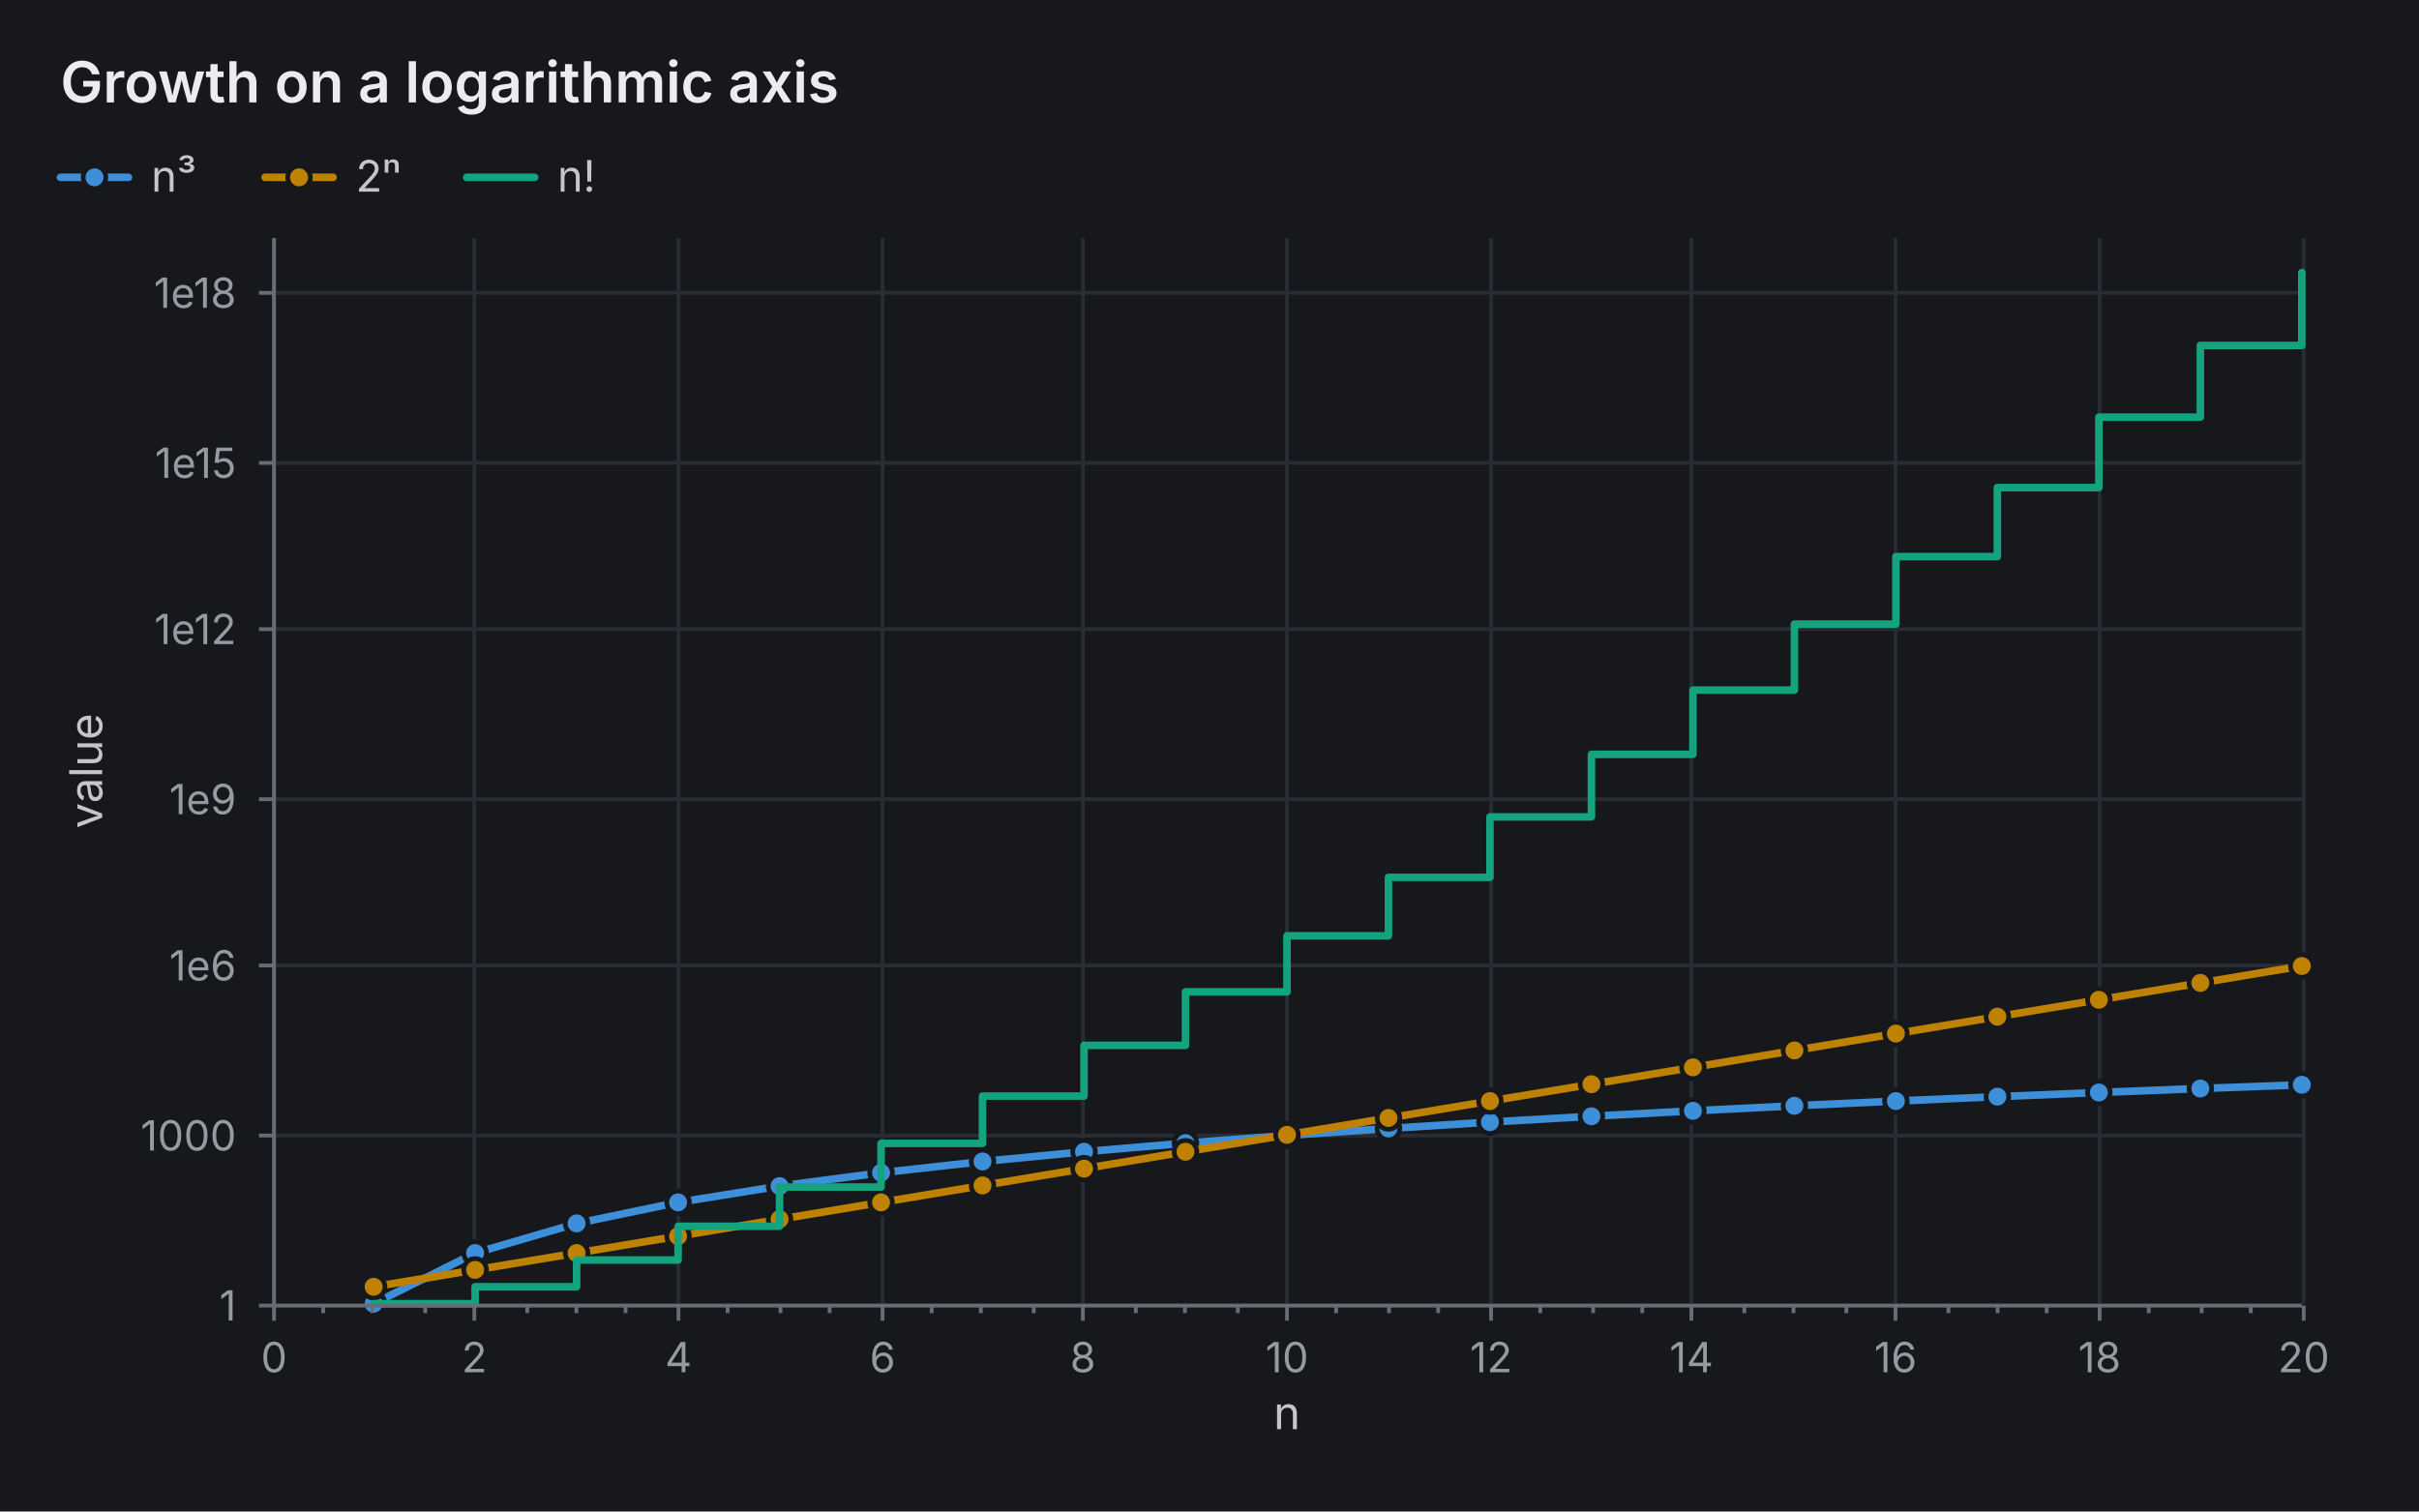
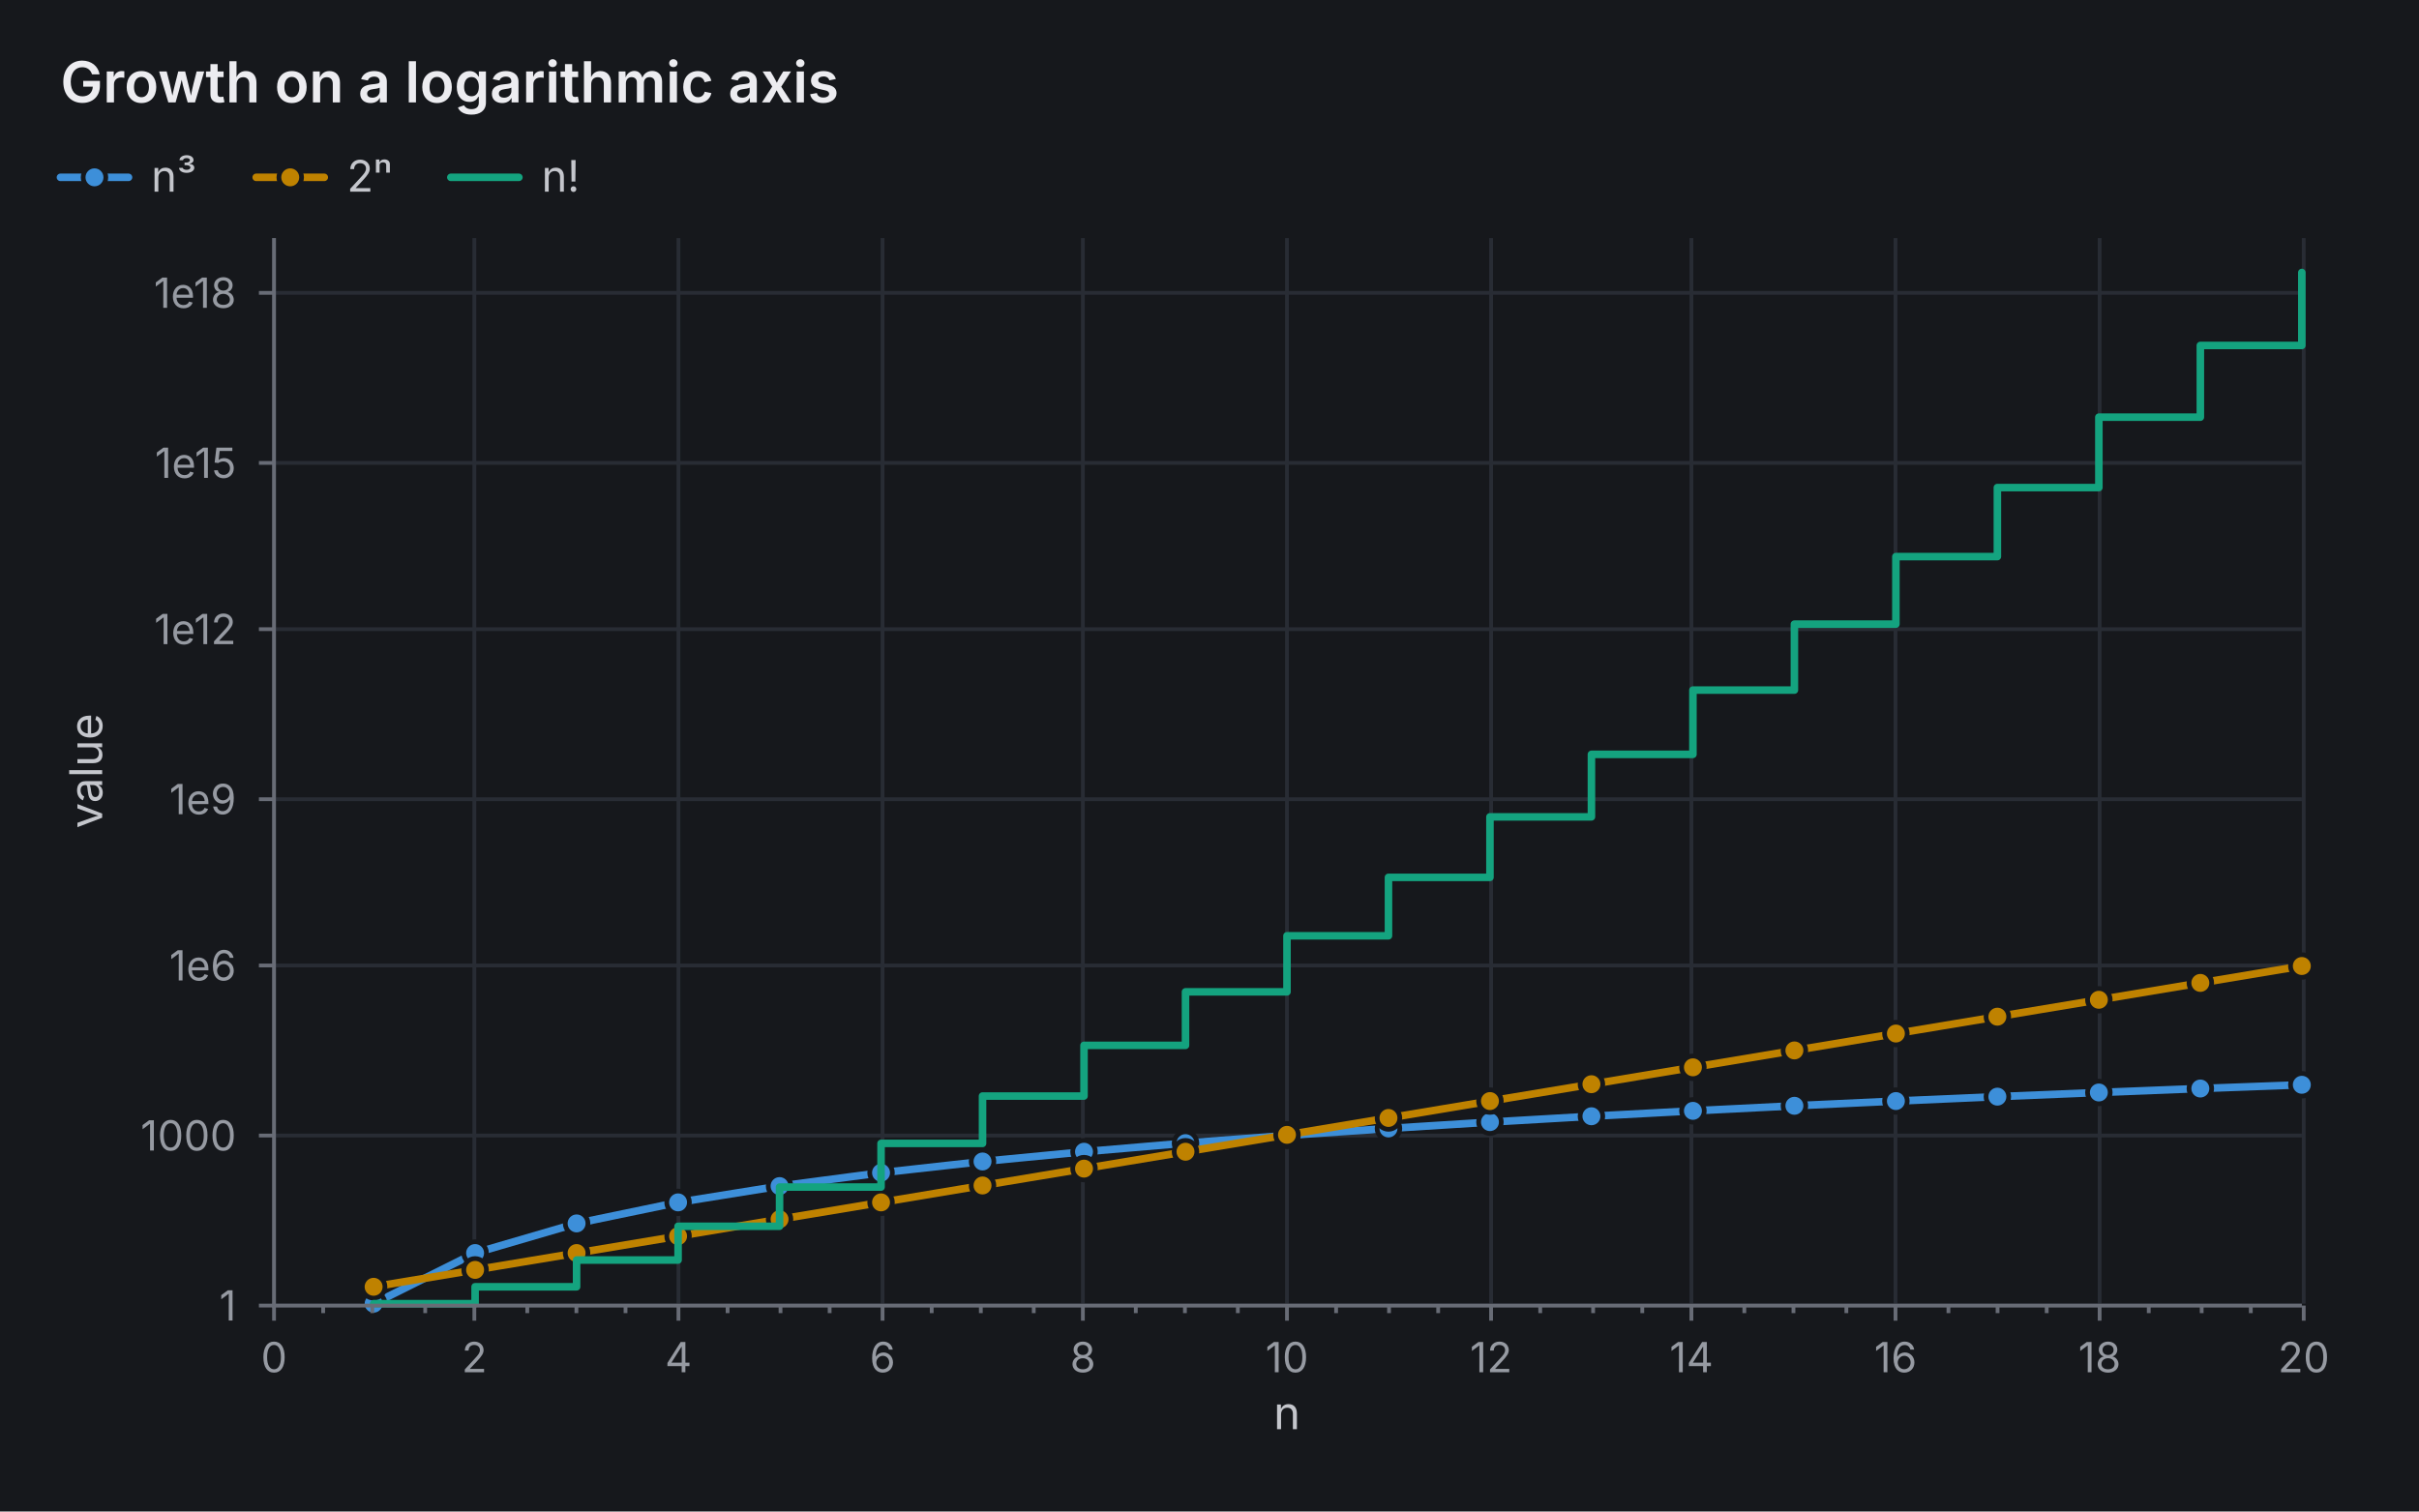
<svg xmlns="http://www.w3.org/2000/svg" width="640" height="400" viewBox="0 0 640 400">
  <defs>
    <clipPath id="c0">
      <path d="M66 57 L615 57 L615 351 L66 351 Z" />
    </clipPath>
  </defs>
  <path d="M0 0 L640 0 L640 400 L0 400 Z" fill="#16181c" />
  <text x="16" y="27.1" font-size="15" fill="#ececf0" text-anchor="start" font-family="Inter, &quot;Helvetica Neue&quot;, Helvetica, Arial, sans-serif" font-weight="600">Growth on a logarithmic axis</text>
  <path d="M16 46.93 L34 46.93" fill="none" stroke="#3d8fd9" stroke-width="2" stroke-linecap="round" />
  <path d="M28 46.93 C28 48.59 26.66 49.93 25 49.93 C23.34 49.93 22 48.59 22 46.93 C22 45.27 23.34 43.93 25 43.93 C26.66 43.93 28 45.27 28 46.93 Z" fill="#3d8fd9" stroke="#16181c" stroke-width="1.25" />
  <text x="40" y="50.725" font-size="11.5" fill="#c4c6cc" text-anchor="start" font-family="Inter, &quot;Helvetica Neue&quot;, Helvetica, Arial, sans-serif">n³</text>
-   <path d="M70.12 46.93 L88.12 46.93" fill="none" stroke="#bf8200" stroke-width="2" stroke-linecap="round" />
-   <path d="M82.12 46.93 C82.12 48.59 80.78 49.93 79.12 49.93 C77.47 49.93 76.12 48.59 76.12 46.93 C76.12 45.27 77.47 43.93 79.12 43.93 C80.78 43.93 82.12 45.27 82.12 46.93 Z" fill="#bf8200" stroke="#16181c" stroke-width="1.25" />
-   <text x="94.122" y="50.725" font-size="11.5" fill="#c4c6cc" text-anchor="start" font-family="Inter, &quot;Helvetica Neue&quot;, Helvetica, Arial, sans-serif">2ⁿ</text>
-   <path d="M123.46 46.93 L141.46 46.93" fill="none" stroke="#14a37f" stroke-width="2" stroke-linecap="round" />
-   <text x="147.462" y="50.725" font-size="11.5" fill="#c4c6cc" text-anchor="start" font-family="Inter, &quot;Helvetica Neue&quot;, Helvetica, Arial, sans-serif">n!</text>
+   <path d="M67.79 46.93 L85.79 46.93" fill="none" stroke="#bf8200" stroke-width="2" stroke-linecap="round" />
+   <path d="M79.79 46.93 C79.79 48.59 78.45 49.93 76.79 49.93 C75.13 49.93 73.79 48.59 73.79 46.93 C73.79 45.27 75.13 43.93 76.79 43.93 C78.45 43.93 79.79 45.27 79.79 46.93 Z" fill="#bf8200" stroke="#16181c" stroke-width="1.25" />
+   <text x="91.79" y="50.725" font-size="11.5" fill="#c4c6cc" text-anchor="start" font-family="Inter, &quot;Helvetica Neue&quot;, Helvetica, Arial, sans-serif">2ⁿ</text>
+   <path d="M119.28 46.93 L137.28 46.93" fill="none" stroke="#14a37f" stroke-width="2" stroke-linecap="round" />
+   <text x="143.278" y="50.725" font-size="11.5" fill="#c4c6cc" text-anchor="start" font-family="Inter, &quot;Helvetica Neue&quot;, Helvetica, Arial, sans-serif">n!</text>
  <path d="M72 345.5 L609 345.5" fill="none" stroke="#282c34" stroke-width="1" />
  <path d="M72 300.5 L609 300.5" fill="none" stroke="#282c34" stroke-width="1" />
  <path d="M72 255.5 L609 255.5" fill="none" stroke="#282c34" stroke-width="1" />
  <path d="M72 211.5 L609 211.5" fill="none" stroke="#282c34" stroke-width="1" />
  <path d="M72 166.5 L609 166.5" fill="none" stroke="#282c34" stroke-width="1" />
  <path d="M72 122.5 L609 122.5" fill="none" stroke="#282c34" stroke-width="1" />
  <path d="M72 77.5 L609 77.5" fill="none" stroke="#282c34" stroke-width="1" />
  <path d="M72.5 63 L72.5 345" fill="none" stroke="#282c34" stroke-width="1" />
  <path d="M125.5 63 L125.5 345" fill="none" stroke="#282c34" stroke-width="1" />
  <path d="M179.5 63 L179.5 345" fill="none" stroke="#282c34" stroke-width="1" />
  <path d="M233.5 63 L233.5 345" fill="none" stroke="#282c34" stroke-width="1" />
  <path d="M286.5 63 L286.5 345" fill="none" stroke="#282c34" stroke-width="1" />
  <path d="M340.5 63 L340.5 345" fill="none" stroke="#282c34" stroke-width="1" />
  <path d="M394.5 63 L394.5 345" fill="none" stroke="#282c34" stroke-width="1" />
  <path d="M447.5 63 L447.5 345" fill="none" stroke="#282c34" stroke-width="1" />
  <path d="M501.5 63 L501.5 345" fill="none" stroke="#282c34" stroke-width="1" />
  <path d="M555.5 63 L555.5 345" fill="none" stroke="#282c34" stroke-width="1" />
  <path d="M609.5 63 L609.5 345" fill="none" stroke="#282c34" stroke-width="1" />
  <g clip-path="url(#c0)">
    <path d="M98.85 345 L125.7 331.6 L152.55 323.76 L179.4 318.19 L206.25 313.88 L233.1 310.35 L259.95 307.37 L286.8 304.79 L313.65 302.51 L340.5 300.47 L367.35 298.63 L394.2 296.95 L421.05 295.4 L447.9 293.97 L474.75 292.63 L501.6 291.38 L528.45 290.21 L555.3 289.11 L582.15 288.06 L609 287.07" fill="none" stroke="#3d8fd9" stroke-width="2" stroke-linecap="round" stroke-linejoin="round" />
    <path d="M101.85 345 C101.85 346.66 100.51 348 98.85 348 C97.19 348 95.85 346.66 95.85 345 C95.85 343.34 97.19 342 98.85 342 C100.51 342 101.85 343.34 101.85 345 Z" fill="#3d8fd9" stroke="#16181c" stroke-width="1.25" />
    <path d="M128.7 331.6 C128.7 333.25 127.36 334.6 125.7 334.6 C124.04 334.6 122.7 333.25 122.7 331.6 C122.7 329.94 124.04 328.6 125.7 328.6 C127.36 328.6 128.7 329.94 128.7 331.6 Z" fill="#3d8fd9" stroke="#16181c" stroke-width="1.25" />
    <path d="M155.55 323.76 C155.55 325.41 154.21 326.76 152.55 326.76 C150.89 326.76 149.55 325.41 149.55 323.76 C149.55 322.1 150.89 320.76 152.55 320.76 C154.21 320.76 155.55 322.1 155.55 323.76 Z" fill="#3d8fd9" stroke="#16181c" stroke-width="1.25" />
    <path d="M182.4 318.19 C182.4 319.85 181.06 321.19 179.4 321.19 C177.74 321.19 176.4 319.85 176.4 318.19 C176.4 316.54 177.74 315.19 179.4 315.19 C181.06 315.19 182.4 316.54 182.4 318.19 Z" fill="#3d8fd9" stroke="#16181c" stroke-width="1.25" />
    <path d="M209.25 313.88 C209.25 315.53 207.91 316.88 206.25 316.88 C204.59 316.88 203.25 315.53 203.25 313.88 C203.25 312.22 204.59 310.88 206.25 310.88 C207.91 310.88 209.25 312.22 209.25 313.88 Z" fill="#3d8fd9" stroke="#16181c" stroke-width="1.25" />
    <path d="M236.1 310.35 C236.1 312.01 234.76 313.35 233.1 313.35 C231.44 313.35 230.1 312.01 230.1 310.35 C230.1 308.69 231.44 307.35 233.1 307.35 C234.76 307.35 236.1 308.69 236.1 310.35 Z" fill="#3d8fd9" stroke="#16181c" stroke-width="1.25" />
    <path d="M262.95 307.37 C262.95 309.03 261.61 310.37 259.95 310.37 C258.29 310.37 256.95 309.03 256.95 307.37 C256.95 305.71 258.29 304.37 259.95 304.37 C261.61 304.37 262.95 305.71 262.95 307.37 Z" fill="#3d8fd9" stroke="#16181c" stroke-width="1.25" />
    <path d="M289.8 304.79 C289.8 306.45 288.46 307.79 286.8 307.79 C285.14 307.79 283.8 306.45 283.8 304.79 C283.8 303.13 285.14 301.79 286.8 301.79 C288.46 301.79 289.8 303.13 289.8 304.79 Z" fill="#3d8fd9" stroke="#16181c" stroke-width="1.25" />
    <path d="M316.65 302.51 C316.65 304.17 315.31 305.51 313.65 305.51 C311.99 305.51 310.65 304.17 310.65 302.51 C310.65 300.85 311.99 299.51 313.65 299.51 C315.31 299.51 316.65 300.85 316.65 302.51 Z" fill="#3d8fd9" stroke="#16181c" stroke-width="1.25" />
    <path d="M343.5 300.47 C343.5 302.13 342.16 303.47 340.5 303.47 C338.84 303.47 337.5 302.13 337.5 300.47 C337.5 298.82 338.84 297.47 340.5 297.47 C342.16 297.47 343.5 298.82 343.5 300.47 Z" fill="#3d8fd9" stroke="#16181c" stroke-width="1.25" />
    <path d="M370.35 298.63 C370.35 300.29 369.01 301.63 367.35 301.63 C365.69 301.63 364.35 300.29 364.35 298.63 C364.35 296.97 365.69 295.63 367.35 295.63 C369.01 295.63 370.35 296.97 370.35 298.63 Z" fill="#3d8fd9" stroke="#16181c" stroke-width="1.25" />
    <path d="M397.2 296.95 C397.2 298.6 395.86 299.95 394.2 299.95 C392.54 299.95 391.2 298.6 391.2 296.95 C391.2 295.29 392.54 293.95 394.2 293.95 C395.86 293.95 397.2 295.29 397.2 296.95 Z" fill="#3d8fd9" stroke="#16181c" stroke-width="1.25" />
    <path d="M424.05 295.4 C424.05 297.06 422.71 298.4 421.05 298.4 C419.39 298.4 418.05 297.06 418.05 295.4 C418.05 293.74 419.39 292.4 421.05 292.4 C422.71 292.4 424.05 293.74 424.05 295.4 Z" fill="#3d8fd9" stroke="#16181c" stroke-width="1.25" />
    <path d="M450.9 293.97 C450.9 295.62 449.56 296.97 447.9 296.97 C446.24 296.97 444.9 295.62 444.9 293.97 C444.9 292.31 446.24 290.97 447.9 290.97 C449.56 290.97 450.9 292.31 450.9 293.97 Z" fill="#3d8fd9" stroke="#16181c" stroke-width="1.25" />
    <path d="M477.75 292.63 C477.75 294.29 476.41 295.63 474.75 295.63 C473.09 295.63 471.75 294.29 471.75 292.63 C471.75 290.98 473.09 289.63 474.75 289.63 C476.41 289.63 477.75 290.98 477.75 292.63 Z" fill="#3d8fd9" stroke="#16181c" stroke-width="1.25" />
    <path d="M504.6 291.38 C504.6 293.04 503.26 294.38 501.6 294.38 C499.94 294.38 498.6 293.04 498.6 291.38 C498.6 289.73 499.94 288.38 501.6 288.38 C503.26 288.38 504.6 289.73 504.6 291.38 Z" fill="#3d8fd9" stroke="#16181c" stroke-width="1.25" />
    <path d="M531.45 290.21 C531.45 291.87 530.11 293.21 528.45 293.21 C526.79 293.21 525.45 291.87 525.45 290.21 C525.45 288.56 526.79 287.21 528.45 287.21 C530.11 287.21 531.45 288.56 531.45 290.21 Z" fill="#3d8fd9" stroke="#16181c" stroke-width="1.25" />
    <path d="M558.3 289.11 C558.3 290.76 556.96 292.11 555.3 292.11 C553.64 292.11 552.3 290.76 552.3 289.11 C552.3 287.45 553.64 286.11 555.3 286.11 C556.96 286.11 558.3 287.45 558.3 289.11 Z" fill="#3d8fd9" stroke="#16181c" stroke-width="1.25" />
    <path d="M585.15 288.06 C585.15 289.72 583.81 291.06 582.15 291.06 C580.49 291.06 579.15 289.72 579.15 288.06 C579.15 286.4 580.49 285.06 582.15 285.06 C583.81 285.06 585.15 286.4 585.15 288.06 Z" fill="#3d8fd9" stroke="#16181c" stroke-width="1.25" />
    <path d="M612 287.07 C612 288.73 610.66 290.07 609 290.07 C607.34 290.07 606 288.73 606 287.07 C606 285.41 607.34 284.07 609 284.07 C610.66 284.07 612 285.41 612 287.07 Z" fill="#3d8fd9" stroke="#16181c" stroke-width="1.25" />
    <path d="M98.85 340.53 L125.7 336.06 L152.55 331.6 L179.4 327.13 L206.25 322.66 L233.1 318.19 L259.95 313.72 L286.8 309.26 L313.65 304.79 L340.5 300.32 L367.35 295.85 L394.2 291.38 L421.05 286.92 L447.9 282.45 L474.75 277.98 L501.6 273.51 L528.45 269.05 L555.3 264.58 L582.15 260.11 L609 255.64" fill="none" stroke="#bf8200" stroke-width="2" stroke-linecap="round" stroke-linejoin="round" />
    <path d="M101.85 340.53 C101.85 342.19 100.51 343.53 98.85 343.53 C97.19 343.53 95.85 342.19 95.85 340.53 C95.85 338.88 97.19 337.53 98.85 337.53 C100.51 337.53 101.85 338.88 101.85 340.53 Z" fill="#bf8200" stroke="#16181c" stroke-width="1.25" />
    <path d="M128.7 336.06 C128.7 337.72 127.36 339.06 125.7 339.06 C124.04 339.06 122.7 337.72 122.7 336.06 C122.7 334.41 124.04 333.06 125.7 333.06 C127.36 333.06 128.7 334.41 128.7 336.06 Z" fill="#bf8200" stroke="#16181c" stroke-width="1.25" />
    <path d="M155.55 331.6 C155.55 333.25 154.21 334.6 152.55 334.6 C150.89 334.6 149.55 333.25 149.55 331.6 C149.55 329.94 150.89 328.6 152.55 328.6 C154.21 328.6 155.55 329.94 155.55 331.6 Z" fill="#bf8200" stroke="#16181c" stroke-width="1.25" />
    <path d="M182.4 327.13 C182.4 328.79 181.06 330.13 179.4 330.13 C177.74 330.13 176.4 328.79 176.4 327.13 C176.4 325.47 177.74 324.13 179.4 324.13 C181.06 324.13 182.4 325.47 182.4 327.13 Z" fill="#bf8200" stroke="#16181c" stroke-width="1.25" />
    <path d="M209.25 322.66 C209.25 324.32 207.91 325.66 206.25 325.66 C204.59 325.66 203.25 324.32 203.25 322.66 C203.25 321 204.59 319.66 206.25 319.66 C207.91 319.66 209.25 321 209.25 322.66 Z" fill="#bf8200" stroke="#16181c" stroke-width="1.25" />
    <path d="M236.1 318.19 C236.1 319.85 234.76 321.19 233.1 321.19 C231.44 321.19 230.1 319.85 230.1 318.19 C230.1 316.54 231.44 315.19 233.1 315.19 C234.76 315.19 236.1 316.54 236.1 318.19 Z" fill="#bf8200" stroke="#16181c" stroke-width="1.25" />
    <path d="M262.95 313.72 C262.95 315.38 261.61 316.72 259.95 316.72 C258.29 316.72 256.95 315.38 256.95 313.72 C256.95 312.07 258.29 310.72 259.95 310.72 C261.61 310.72 262.95 312.07 262.95 313.72 Z" fill="#bf8200" stroke="#16181c" stroke-width="1.25" />
    <path d="M289.8 309.26 C289.8 310.91 288.46 312.26 286.8 312.26 C285.14 312.26 283.8 310.91 283.8 309.26 C283.8 307.6 285.14 306.26 286.8 306.26 C288.46 306.26 289.8 307.6 289.8 309.26 Z" fill="#bf8200" stroke="#16181c" stroke-width="1.25" />
    <path d="M316.65 304.79 C316.65 306.45 315.31 307.79 313.65 307.79 C311.99 307.79 310.65 306.45 310.65 304.79 C310.65 303.13 311.99 301.79 313.65 301.79 C315.31 301.79 316.65 303.13 316.65 304.79 Z" fill="#bf8200" stroke="#16181c" stroke-width="1.25" />
    <path d="M343.5 300.32 C343.5 301.98 342.16 303.32 340.5 303.32 C338.84 303.32 337.5 301.98 337.5 300.32 C337.5 298.66 338.84 297.32 340.5 297.32 C342.16 297.32 343.5 298.66 343.5 300.32 Z" fill="#bf8200" stroke="#16181c" stroke-width="1.25" />
    <path d="M370.35 295.85 C370.35 297.51 369.01 298.85 367.35 298.85 C365.69 298.85 364.35 297.51 364.35 295.85 C364.35 294.2 365.69 292.85 367.35 292.85 C369.01 292.85 370.35 294.2 370.35 295.85 Z" fill="#bf8200" stroke="#16181c" stroke-width="1.25" />
    <path d="M397.2 291.38 C397.2 293.04 395.86 294.38 394.2 294.38 C392.54 294.38 391.2 293.04 391.2 291.38 C391.2 289.73 392.54 288.38 394.2 288.38 C395.86 288.38 397.2 289.73 397.2 291.38 Z" fill="#bf8200" stroke="#16181c" stroke-width="1.25" />
    <path d="M424.05 286.92 C424.05 288.57 422.71 289.92 421.05 289.92 C419.39 289.92 418.05 288.57 418.05 286.92 C418.05 285.26 419.39 283.92 421.05 283.92 C422.71 283.92 424.05 285.26 424.05 286.92 Z" fill="#bf8200" stroke="#16181c" stroke-width="1.25" />
    <path d="M450.9 282.45 C450.9 284.11 449.56 285.45 447.9 285.45 C446.24 285.45 444.9 284.11 444.9 282.45 C444.9 280.79 446.24 279.45 447.9 279.45 C449.56 279.45 450.9 280.79 450.9 282.45 Z" fill="#bf8200" stroke="#16181c" stroke-width="1.25" />
    <path d="M477.75 277.98 C477.75 279.64 476.41 280.98 474.75 280.98 C473.09 280.98 471.75 279.64 471.75 277.98 C471.75 276.32 473.09 274.98 474.75 274.98 C476.41 274.98 477.75 276.32 477.75 277.98 Z" fill="#bf8200" stroke="#16181c" stroke-width="1.25" />
    <path d="M504.6 273.51 C504.6 275.17 503.26 276.51 501.6 276.51 C499.94 276.51 498.6 275.17 498.6 273.51 C498.6 271.86 499.94 270.51 501.6 270.51 C503.26 270.51 504.6 271.86 504.6 273.51 Z" fill="#bf8200" stroke="#16181c" stroke-width="1.25" />
    <path d="M531.45 269.05 C531.45 270.7 530.11 272.05 528.45 272.05 C526.79 272.05 525.45 270.7 525.45 269.05 C525.45 267.39 526.79 266.05 528.45 266.05 C530.11 266.05 531.45 267.39 531.45 269.05 Z" fill="#bf8200" stroke="#16181c" stroke-width="1.25" />
    <path d="M558.3 264.58 C558.3 266.23 556.96 267.58 555.3 267.58 C553.64 267.58 552.3 266.23 552.3 264.58 C552.3 262.92 553.64 261.58 555.3 261.58 C556.96 261.58 558.3 262.92 558.3 264.58 Z" fill="#bf8200" stroke="#16181c" stroke-width="1.25" />
    <path d="M585.15 260.11 C585.15 261.77 583.81 263.11 582.15 263.11 C580.49 263.11 579.15 261.77 579.15 260.11 C579.15 258.45 580.49 257.11 582.15 257.11 C583.81 257.11 585.15 258.45 585.15 260.11 Z" fill="#bf8200" stroke="#16181c" stroke-width="1.25" />
    <path d="M612 255.64 C612 257.3 610.66 258.64 609 258.64 C607.34 258.64 606 257.3 606 255.64 C606 253.98 607.34 252.64 609 252.64 C610.66 252.64 612 253.98 612 255.64 Z" fill="#bf8200" stroke="#16181c" stroke-width="1.25" />
    <path d="M98.85 345 L125.7 345 L125.7 340.53 L152.55 340.53 L152.55 333.45 L179.4 333.45 L179.4 324.51 L206.25 324.51 L206.25 314.14 L233.1 314.14 L233.1 302.59 L259.95 302.59 L259.95 290.05 L286.8 290.05 L286.8 276.64 L313.65 276.64 L313.65 262.48 L340.5 262.48 L340.5 247.64 L367.35 247.64 L367.35 232.18 L394.2 232.18 L394.2 216.17 L421.05 216.17 L421.05 199.63 L447.9 199.63 L447.9 182.62 L474.75 182.62 L474.75 165.17 L501.6 165.17 L501.6 147.29 L528.45 147.29 L528.45 129.03 L555.3 129.03 L555.3 110.4 L582.15 110.4 L582.15 91.42 L609 91.42 L609 72.11" fill="none" stroke="#14a37f" stroke-width="2" stroke-linecap="round" stroke-linejoin="round" />
  </g>
  <path d="M72 345.5 L609 345.5" fill="none" stroke="#686c76" stroke-width="1" />
  <path d="M72.5 63 L72.5 345.5" fill="none" stroke="#686c76" stroke-width="1" />
  <text x="72.5" y="363.14" font-size="11" fill="#969aa2" text-anchor="middle" font-family="Inter, &quot;Helvetica Neue&quot;, Helvetica, Arial, sans-serif">0</text>
  <text x="125.5" y="363.14" font-size="11" fill="#969aa2" text-anchor="middle" font-family="Inter, &quot;Helvetica Neue&quot;, Helvetica, Arial, sans-serif">2</text>
  <text x="179.5" y="363.14" font-size="11" fill="#969aa2" text-anchor="middle" font-family="Inter, &quot;Helvetica Neue&quot;, Helvetica, Arial, sans-serif">4</text>
  <text x="233.5" y="363.14" font-size="11" fill="#969aa2" text-anchor="middle" font-family="Inter, &quot;Helvetica Neue&quot;, Helvetica, Arial, sans-serif">6</text>
  <text x="286.5" y="363.14" font-size="11" fill="#969aa2" text-anchor="middle" font-family="Inter, &quot;Helvetica Neue&quot;, Helvetica, Arial, sans-serif">8</text>
  <text x="340.5" y="363.14" font-size="11" fill="#969aa2" text-anchor="middle" font-family="Inter, &quot;Helvetica Neue&quot;, Helvetica, Arial, sans-serif">10</text>
  <text x="394.5" y="363.14" font-size="11" fill="#969aa2" text-anchor="middle" font-family="Inter, &quot;Helvetica Neue&quot;, Helvetica, Arial, sans-serif">12</text>
  <text x="447.5" y="363.14" font-size="11" fill="#969aa2" text-anchor="middle" font-family="Inter, &quot;Helvetica Neue&quot;, Helvetica, Arial, sans-serif">14</text>
  <text x="501.5" y="363.14" font-size="11" fill="#969aa2" text-anchor="middle" font-family="Inter, &quot;Helvetica Neue&quot;, Helvetica, Arial, sans-serif">16</text>
  <text x="555.5" y="363.14" font-size="11" fill="#969aa2" text-anchor="middle" font-family="Inter, &quot;Helvetica Neue&quot;, Helvetica, Arial, sans-serif">18</text>
  <text x="609.5" y="363.14" font-size="11" fill="#969aa2" text-anchor="middle" font-family="Inter, &quot;Helvetica Neue&quot;, Helvetica, Arial, sans-serif">20</text>
  <text x="62.5" y="349.46" font-size="11" fill="#969aa2" text-anchor="end" font-family="Inter, &quot;Helvetica Neue&quot;, Helvetica, Arial, sans-serif">1</text>
  <text x="62.5" y="304.46" font-size="11" fill="#969aa2" text-anchor="end" font-family="Inter, &quot;Helvetica Neue&quot;, Helvetica, Arial, sans-serif">1000</text>
  <text x="62.5" y="259.46" font-size="11" fill="#969aa2" text-anchor="end" font-family="Inter, &quot;Helvetica Neue&quot;, Helvetica, Arial, sans-serif">1e6</text>
  <text x="62.5" y="215.46" font-size="11" fill="#969aa2" text-anchor="end" font-family="Inter, &quot;Helvetica Neue&quot;, Helvetica, Arial, sans-serif">1e9</text>
  <text x="62.5" y="170.46" font-size="11" fill="#969aa2" text-anchor="end" font-family="Inter, &quot;Helvetica Neue&quot;, Helvetica, Arial, sans-serif">1e12</text>
  <text x="62.5" y="126.46" font-size="11" fill="#969aa2" text-anchor="end" font-family="Inter, &quot;Helvetica Neue&quot;, Helvetica, Arial, sans-serif">1e15</text>
  <text x="62.5" y="81.46" font-size="11" fill="#969aa2" text-anchor="end" font-family="Inter, &quot;Helvetica Neue&quot;, Helvetica, Arial, sans-serif">1e18</text>
  <path d="M72.5 345.5 L72.5 349.5 M125.5 345.5 L125.5 349.5 M179.5 345.5 L179.5 349.5 M233.5 345.5 L233.5 349.5 M286.5 345.5 L286.5 349.5 M340.5 345.5 L340.5 349.5 M394.5 345.5 L394.5 349.5 M447.5 345.5 L447.5 349.5 M501.5 345.5 L501.5 349.5 M555.5 345.5 L555.5 349.5 M609.5 345.5 L609.5 349.5 M85.5 345.5 L85.5 347.5 M98.5 345.5 L98.5 347.5 M112.5 345.5 L112.5 347.5 M139.5 345.5 L139.5 347.5 M152.5 345.5 L152.5 347.5 M165.5 345.5 L165.5 347.5 M192.5 345.5 L192.5 347.5 M206.5 345.5 L206.5 347.5 M219.5 345.5 L219.5 347.5 M246.5 345.5 L246.5 347.5 M259.5 345.5 L259.5 347.5 M273.5 345.5 L273.5 347.5 M300.5 345.5 L300.5 347.5 M313.5 345.5 L313.5 347.5 M327.5 345.5 L327.5 347.5 M353.5 345.5 L353.5 347.5 M367.5 345.5 L367.5 347.5 M380.5 345.5 L380.5 347.5 M407.5 345.5 L407.5 347.5 M421.5 345.5 L421.5 347.5 M434.5 345.5 L434.5 347.5 M461.5 345.5 L461.5 347.5 M474.5 345.5 L474.5 347.5 M488.5 345.5 L488.5 347.5 M515.5 345.5 L515.5 347.5 M528.5 345.5 L528.5 347.5 M541.5 345.5 L541.5 347.5 M568.5 345.5 L568.5 347.5 M582.5 345.5 L582.5 347.5 M595.5 345.5 L595.5 347.5 M68.5 345.5 L72.5 345.5 M68.5 300.5 L72.5 300.5 M68.5 255.5 L72.5 255.5 M68.5 211.5 L72.5 211.5 M68.5 166.5 L72.5 166.5 M68.5 122.5 L72.5 122.5 M68.5 77.5 L72.5 77.5" fill="none" stroke="#686c76" stroke-width="1" />
  <text x="340.5" y="378.22" font-size="12" fill="#c4c6cc" text-anchor="middle" font-family="Inter, &quot;Helvetica Neue&quot;, Helvetica, Arial, sans-serif">n</text>
  <text x="27.031" y="204" font-size="12" fill="#c4c6cc" text-anchor="middle" font-family="Inter, &quot;Helvetica Neue&quot;, Helvetica, Arial, sans-serif" transform="rotate(-90 27.031 204)">value</text>
</svg>
